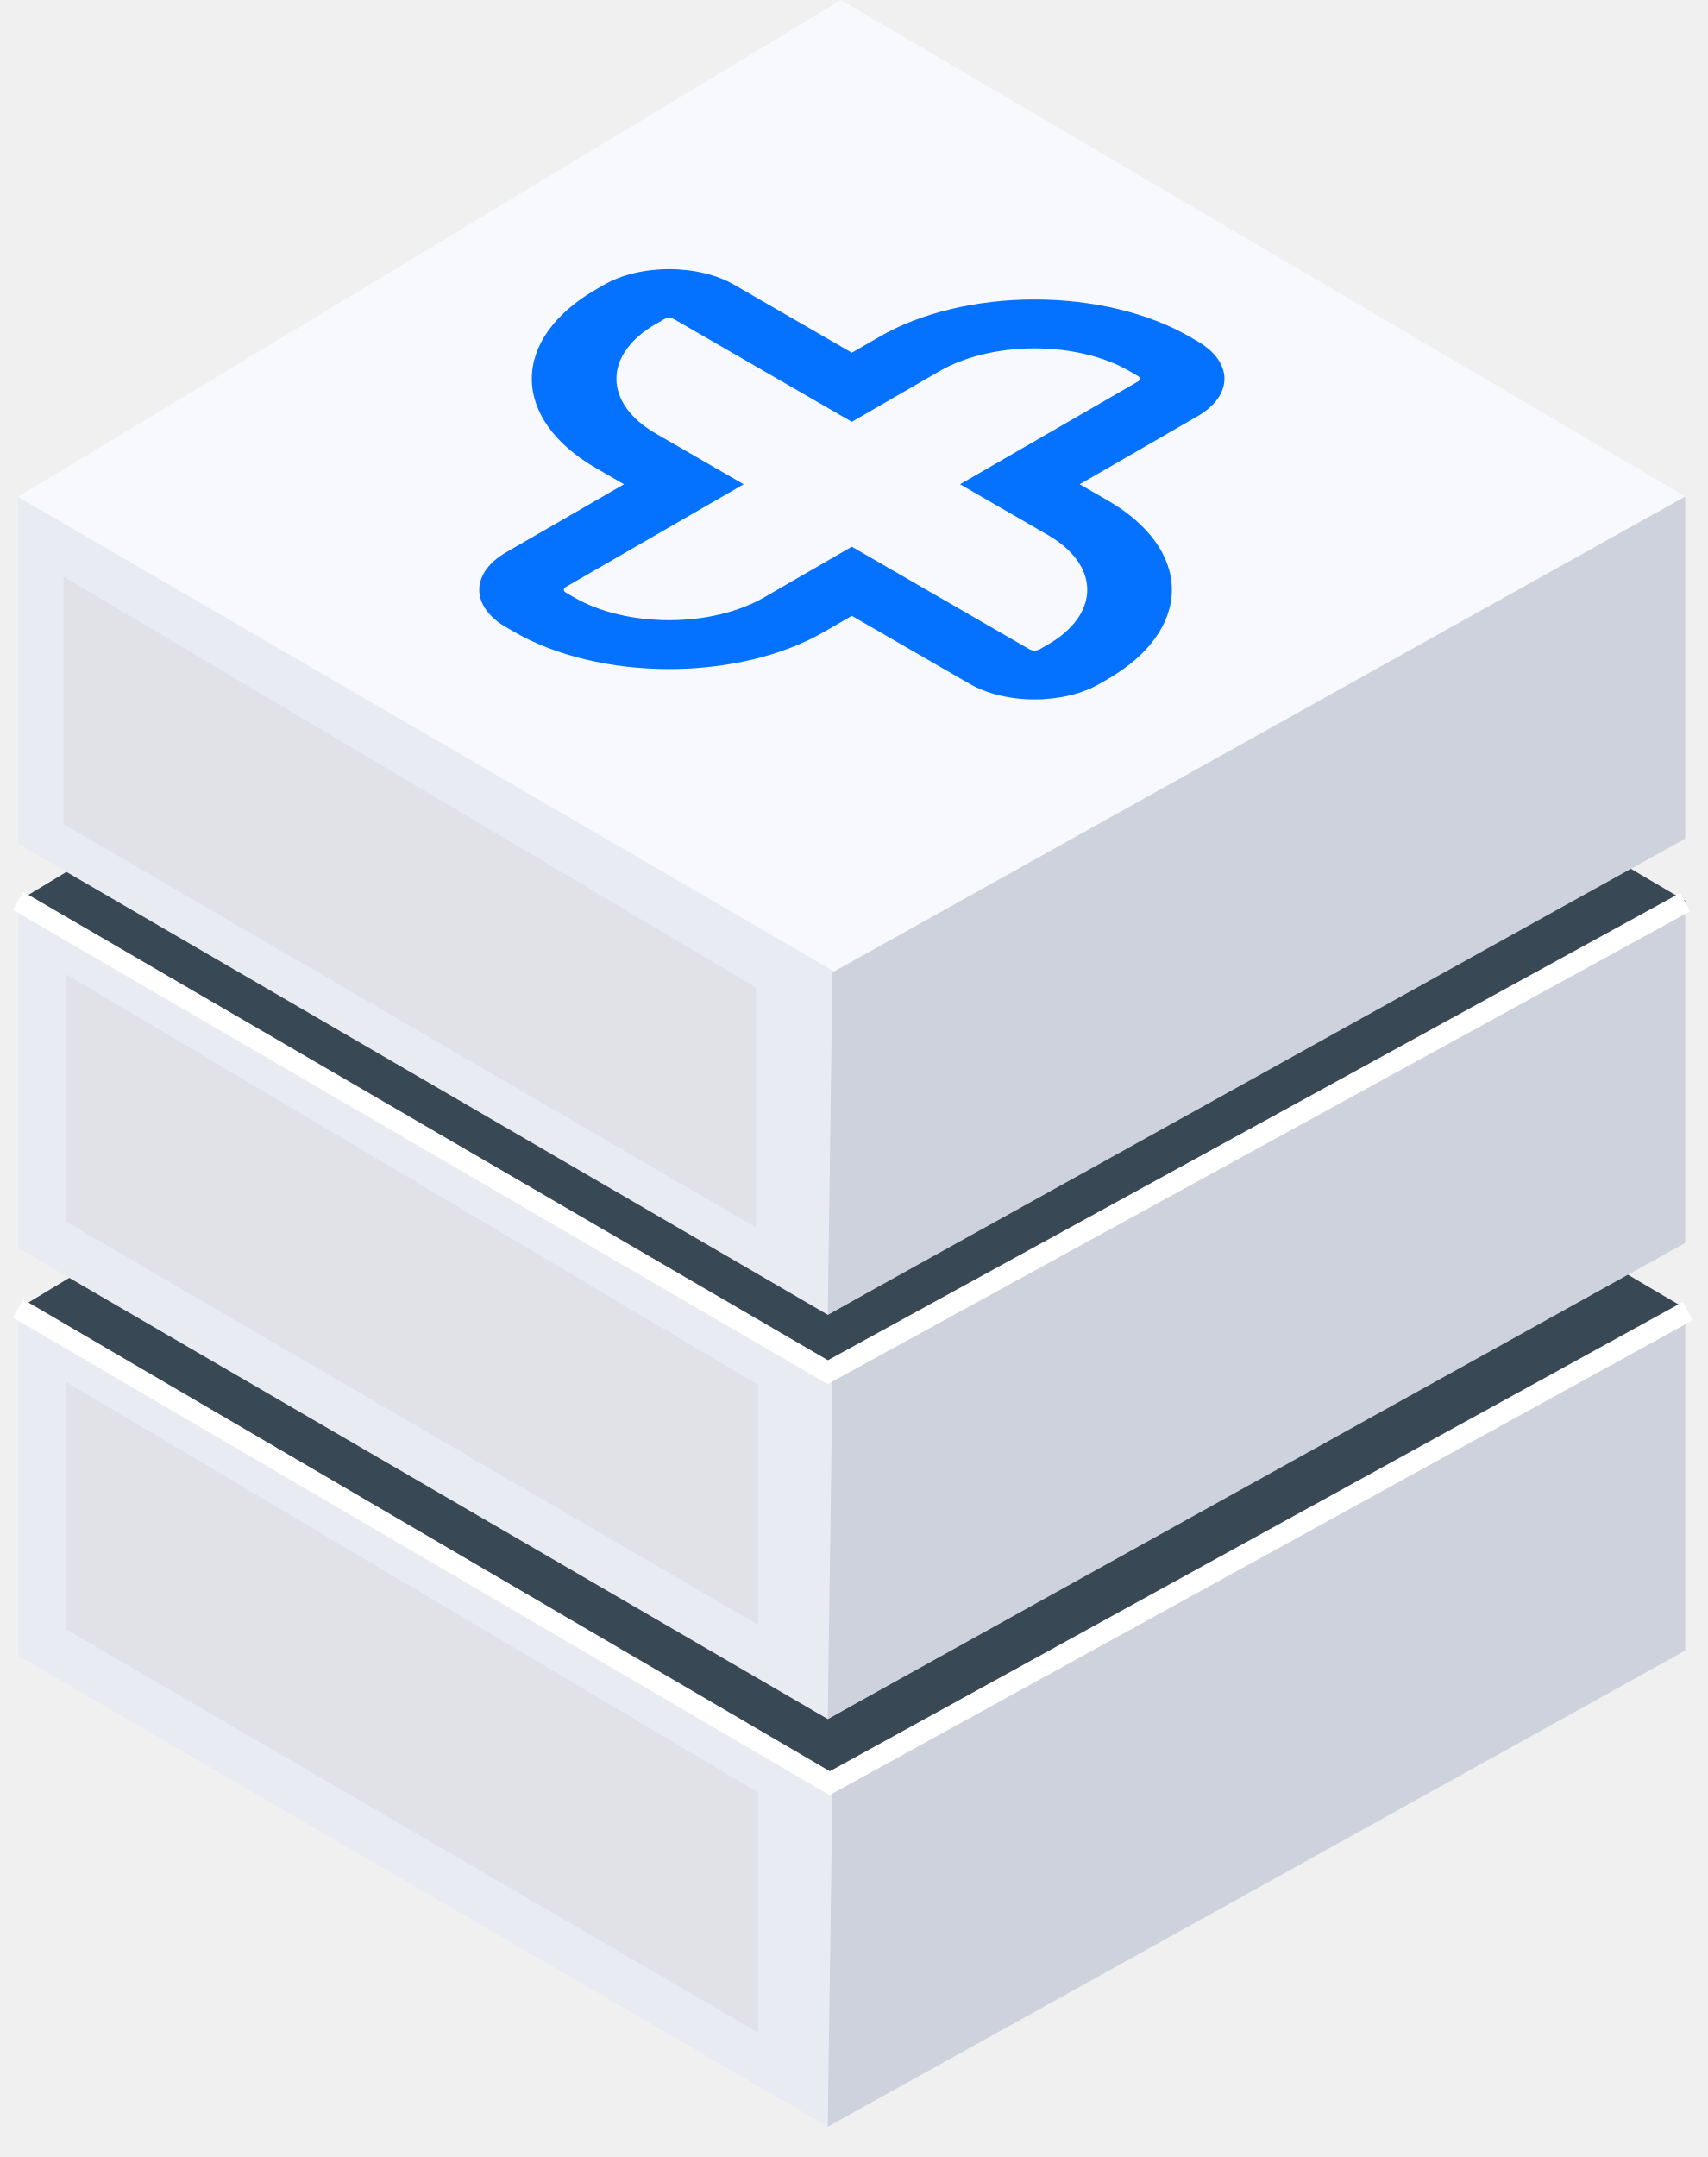
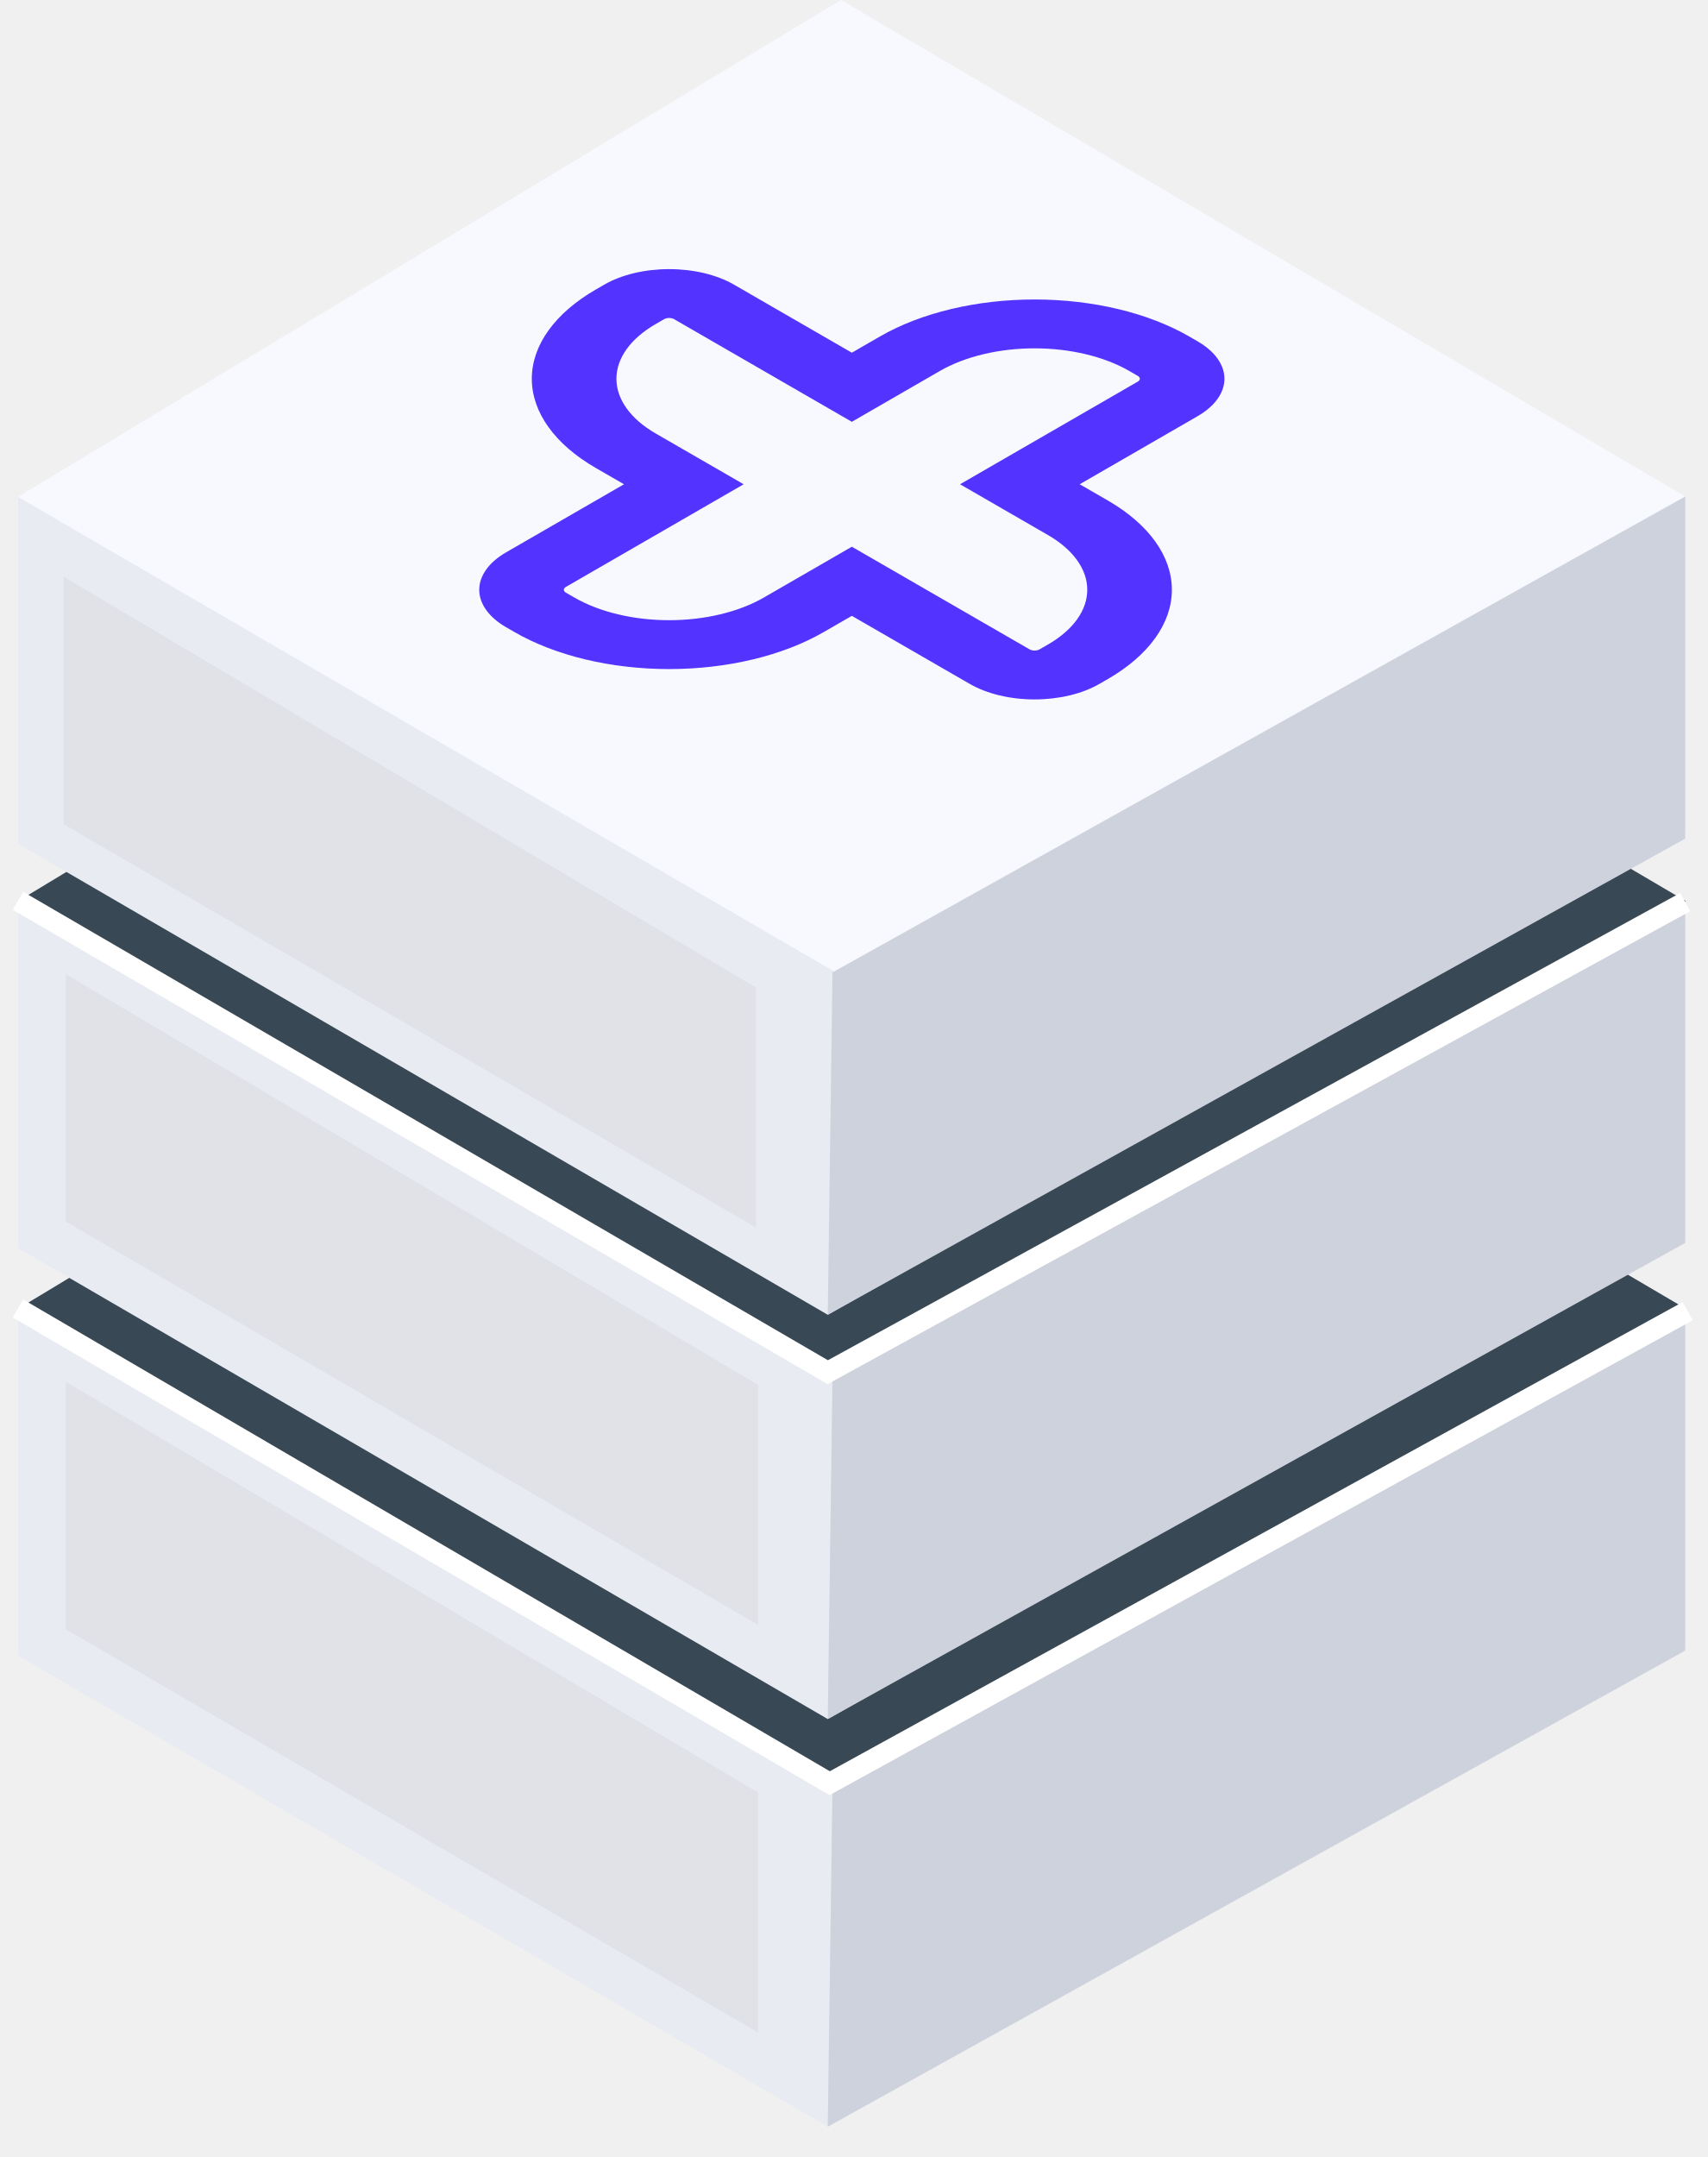
<svg xmlns="http://www.w3.org/2000/svg" fill="none" viewBox="0 0 95 120">
  <path fill-rule="evenodd" clip-rule="evenodd" d="M93.772 72.793v18.456L46.06 118.315 1 92.111V72.814l92.772-.021z" fill="#E8EBF2" />
  <path fill-rule="evenodd" clip-rule="evenodd" d="M46.796 45.17L1 72.814l45.796 26.622L93.81 72.813 46.796 45.17z" fill="#384854" />
  <path fill-rule="evenodd" clip-rule="evenodd" d="M93.772 50.114v18.457L46.06 95.636 1 69.432V50.135l92.772-.02z" fill="#E8EBF2" />
  <path fill-rule="evenodd" clip-rule="evenodd" d="M46.797 22.491L1 50.135l45.797 26.623L93.81 50.135 46.797 22.491z" fill="#384854" />
  <path fill-rule="evenodd" clip-rule="evenodd" d="M93.772 27.623V46.08L46.06 73.145 1 46.94V27.644l92.772-.02z" fill="#E8EBF2" />
  <path fill-rule="evenodd" clip-rule="evenodd" d="M46.796 0L1 27.644l45.796 26.622L93.81 27.644 46.796 0z" fill="#F7F9FE" />
  <path fill-rule="evenodd" clip-rule="evenodd" d="M93.772 72.793v19.034L46.06 118.315l.263-19.048 47.448-26.474zM93.772 50.114v19.034L46.06 95.636l.263-19.048 47.448-26.474zM93.772 27.623v19.033L46.06 73.145l.263-19.048 47.448-26.474z" fill="#CED2DD" />
  <path opacity=".2" fill-rule="evenodd" clip-rule="evenodd" d="M42.066 68.289V54.938L3.538 32.082v13.767l38.528 22.44zM42.184 90.397v-13.35L3.657 54.19v13.767l38.527 22.44zM42.184 113.076V99.725L3.657 76.868v13.768l38.527 22.44z" fill="#BDBDBD" />
  <path d="M93.772 50.186L46.06 76.338 1 50.114" stroke="#fff" stroke-width="1.157" />
  <path d="M93.912 72.942L46.166 99.204 1 72.794" stroke="#fff" stroke-width="1.157" />
-   <path d="M63.31 20.911c.074.043.115.1.115.16s-.041.118-.115.16l-9.89 5.71 4.897 2.827c1.398.807 2.183 1.902 2.183 3.043 0 1.141-.785 2.236-2.183 3.043l-.472.272a.568.568 0 01-.277.067.568.568 0 01-.278-.067l-9.89-5.71-4.897 2.827c-1.398.807-3.294 1.26-5.27 1.26-1.978 0-3.874-.453-5.272-1.26l-.471-.272c-.074-.042-.115-.1-.115-.16s.041-.118.115-.16l9.89-5.71-4.897-2.826c-1.398-.808-2.183-1.902-2.183-3.043 0-1.142.785-2.236 2.183-3.043l.472-.273a.57.57 0 01.277-.066c.104 0 .204.024.278.066l9.89 5.71 4.897-2.827c1.397-.807 3.294-1.26 5.27-1.26 1.978 0 3.874.453 5.272 1.26l.471.272zm3.33-1.922l-.472-.272c-2.281-1.317-5.375-2.056-8.6-2.056-3.226 0-6.32.74-8.6 2.056l-1.568.905-6.561-3.788c-.957-.552-2.254-.862-3.607-.862-1.352 0-2.65.31-3.606.862l-.472.273c-2.28 1.316-3.562 3.102-3.562 4.965 0 1.862 1.281 3.648 3.562 4.964l1.568.905-6.562 3.788c-.956.552-1.493 1.301-1.493 2.082 0 .781.537 1.53 1.493 2.082l.472.272c2.281 1.317 5.375 2.057 8.6 2.057 3.226 0 6.32-.74 8.6-2.057l1.568-.904 6.561 3.787c.956.552 2.254.863 3.607.863 1.352 0 2.65-.31 3.606-.863l.472-.272c2.28-1.317 3.562-3.103 3.562-4.965 0-1.862-1.281-3.648-3.562-4.965l-1.568-.905 6.561-3.787c.957-.553 1.494-1.302 1.494-2.082 0-.781-.537-1.53-1.494-2.082z" fill="#0471FF" />
+   <path d="M63.31 20.911c.074.043.115.1.115.16s-.041.118-.115.16l-9.89 5.71 4.897 2.827c1.398.807 2.183 1.902 2.183 3.043 0 1.141-.785 2.236-2.183 3.043l-.472.272a.568.568 0 01-.277.067.568.568 0 01-.278-.067l-9.89-5.71-4.897 2.827c-1.398.807-3.294 1.26-5.27 1.26-1.978 0-3.874-.453-5.272-1.26l-.471-.272c-.074-.042-.115-.1-.115-.16s.041-.118.115-.16l9.89-5.71-4.897-2.826c-1.398-.808-2.183-1.902-2.183-3.043 0-1.142.785-2.236 2.183-3.043l.472-.273a.57.57 0 01.277-.066c.104 0 .204.024.278.066l9.89 5.71 4.897-2.827c1.397-.807 3.294-1.26 5.27-1.26 1.978 0 3.874.453 5.272 1.26l.471.272zm3.33-1.922l-.472-.272c-2.281-1.317-5.375-2.056-8.6-2.056-3.226 0-6.32.74-8.6 2.056l-1.568.905-6.561-3.788c-.957-.552-2.254-.862-3.607-.862-1.352 0-2.65.31-3.606.862l-.472.273c-2.28 1.316-3.562 3.102-3.562 4.965 0 1.862 1.281 3.648 3.562 4.964l1.568.905-6.562 3.788c-.956.552-1.493 1.301-1.493 2.082 0 .781.537 1.53 1.493 2.082l.472.272c2.281 1.317 5.375 2.057 8.6 2.057 3.226 0 6.32-.74 8.6-2.057l1.568-.904 6.561 3.787c.956.552 2.254.863 3.607.863 1.352 0 2.65-.31 3.606-.863l.472-.272c2.28-1.317 3.562-3.103 3.562-4.965 0-1.862-1.281-3.648-3.562-4.965l-1.568-.905 6.561-3.787c.957-.553 1.494-1.302 1.494-2.082 0-.781-.537-1.53-1.494-2.082z" fill="#5233ff" />
</svg>
